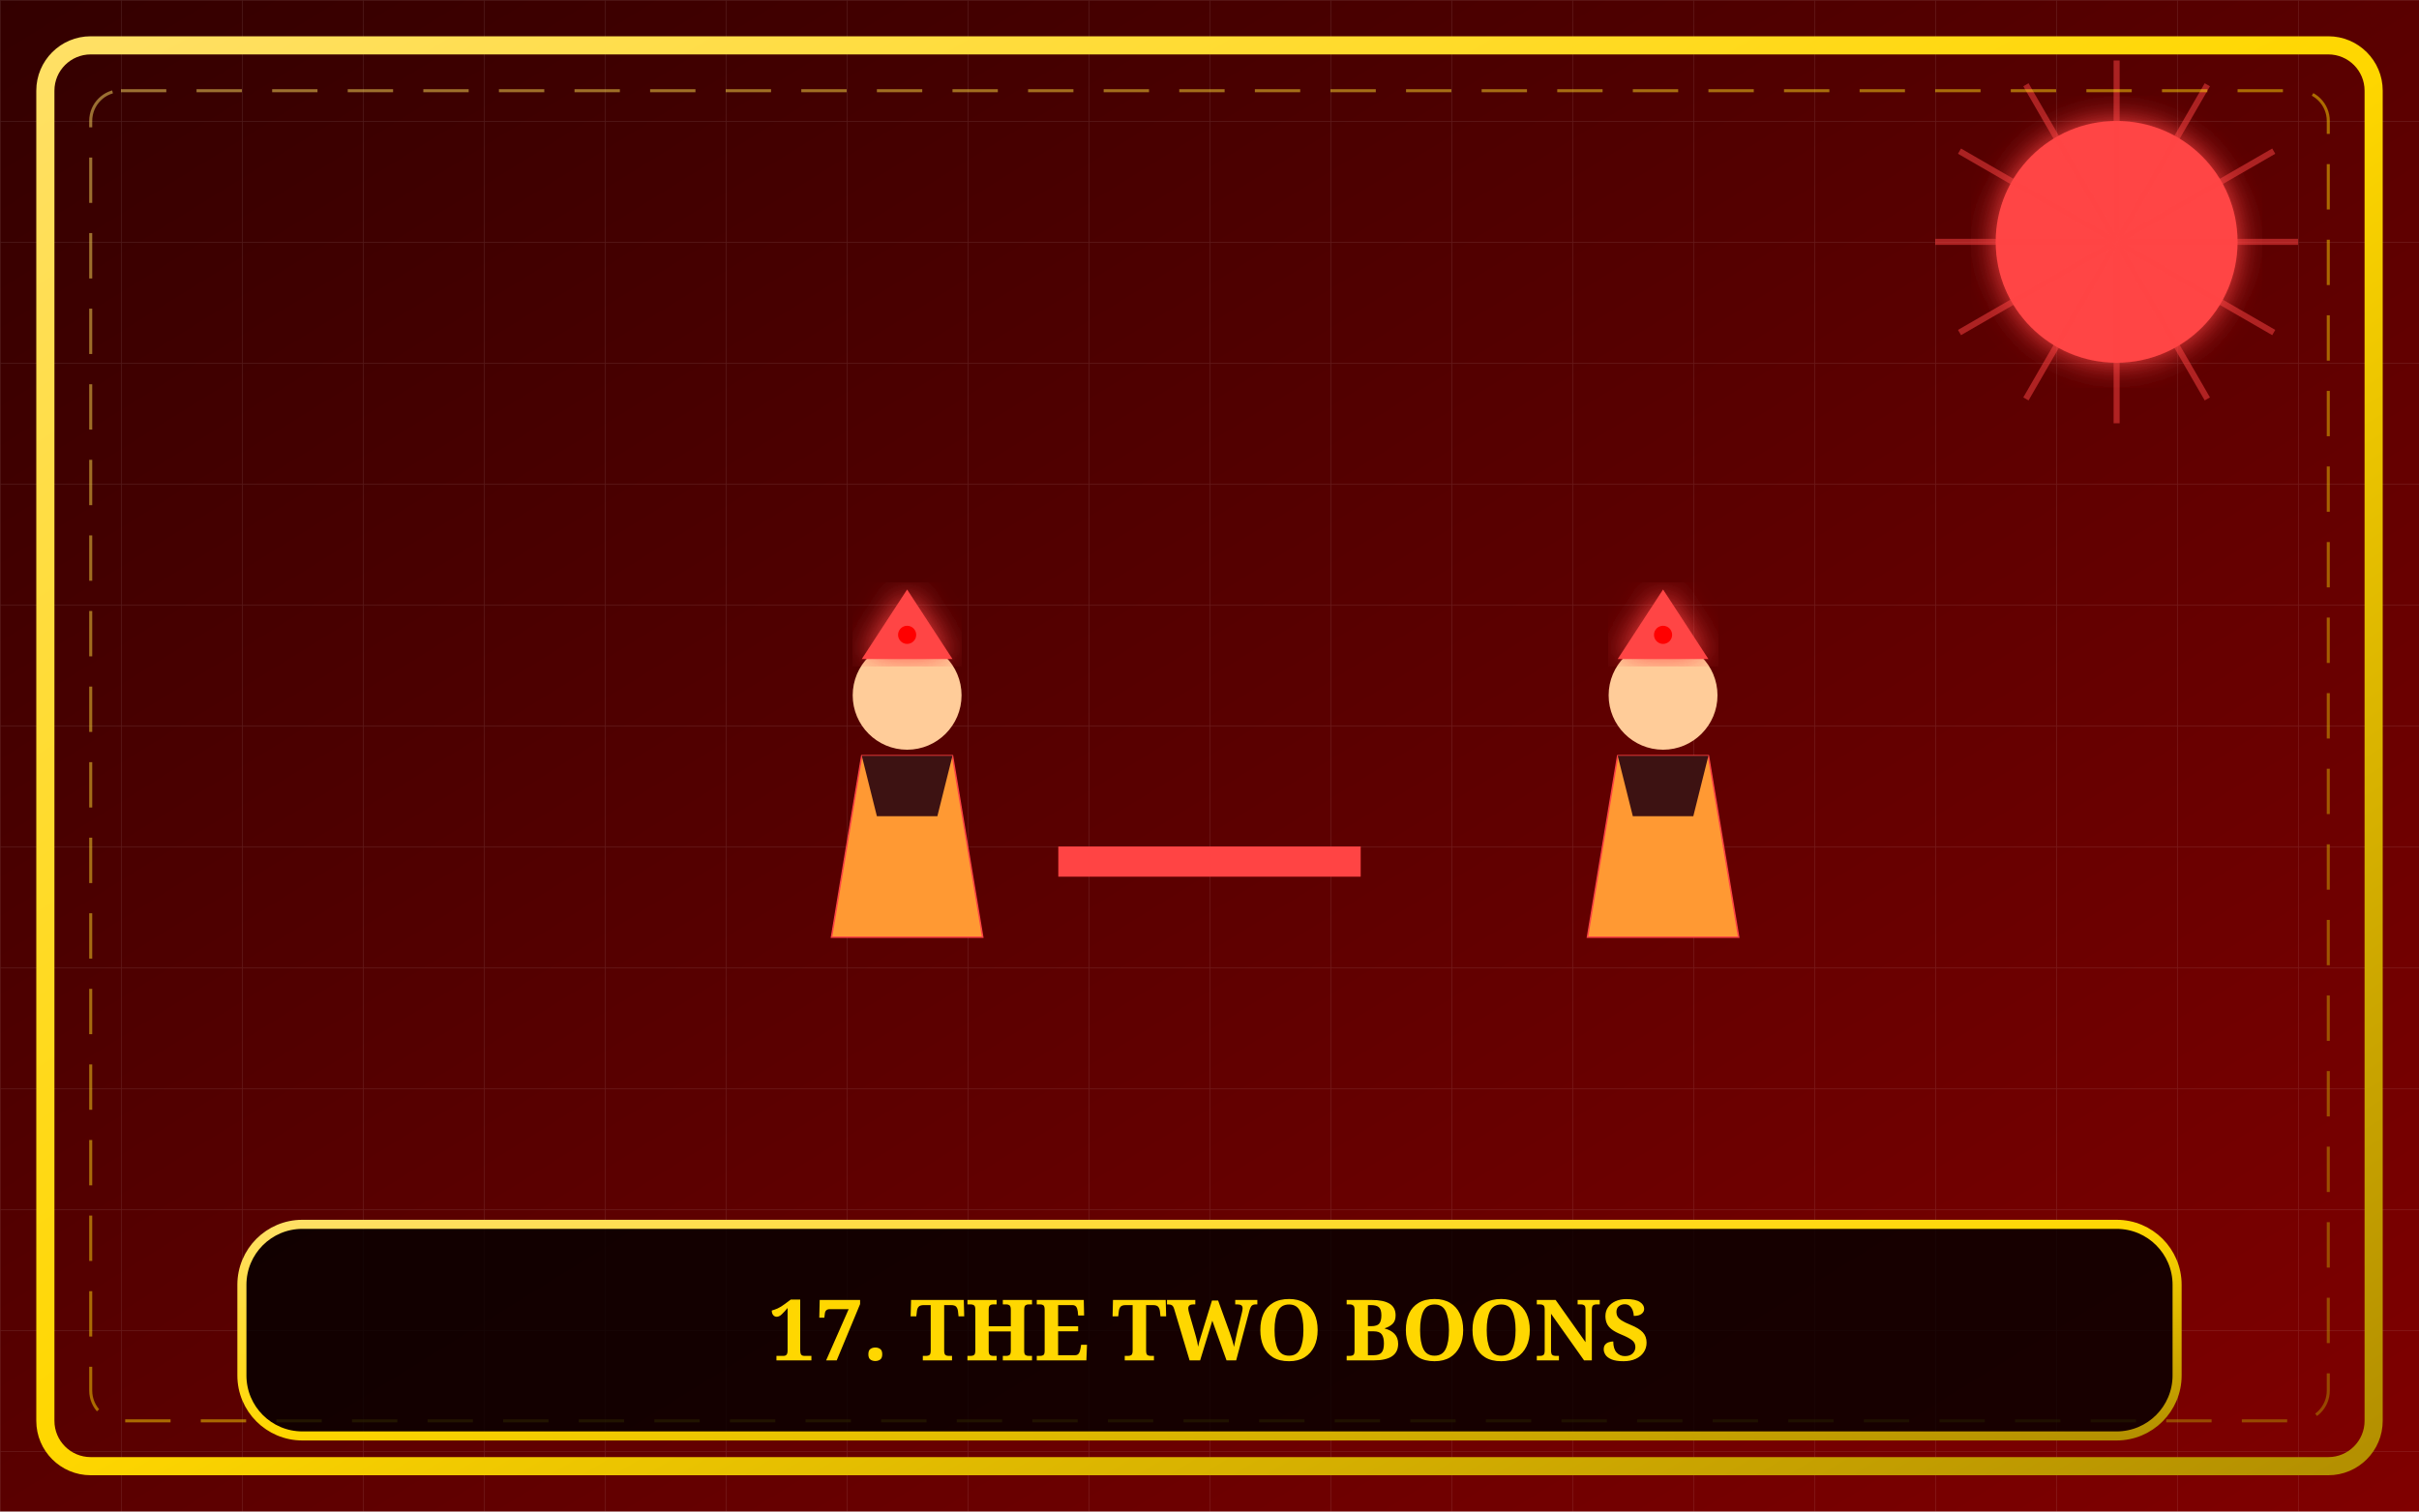
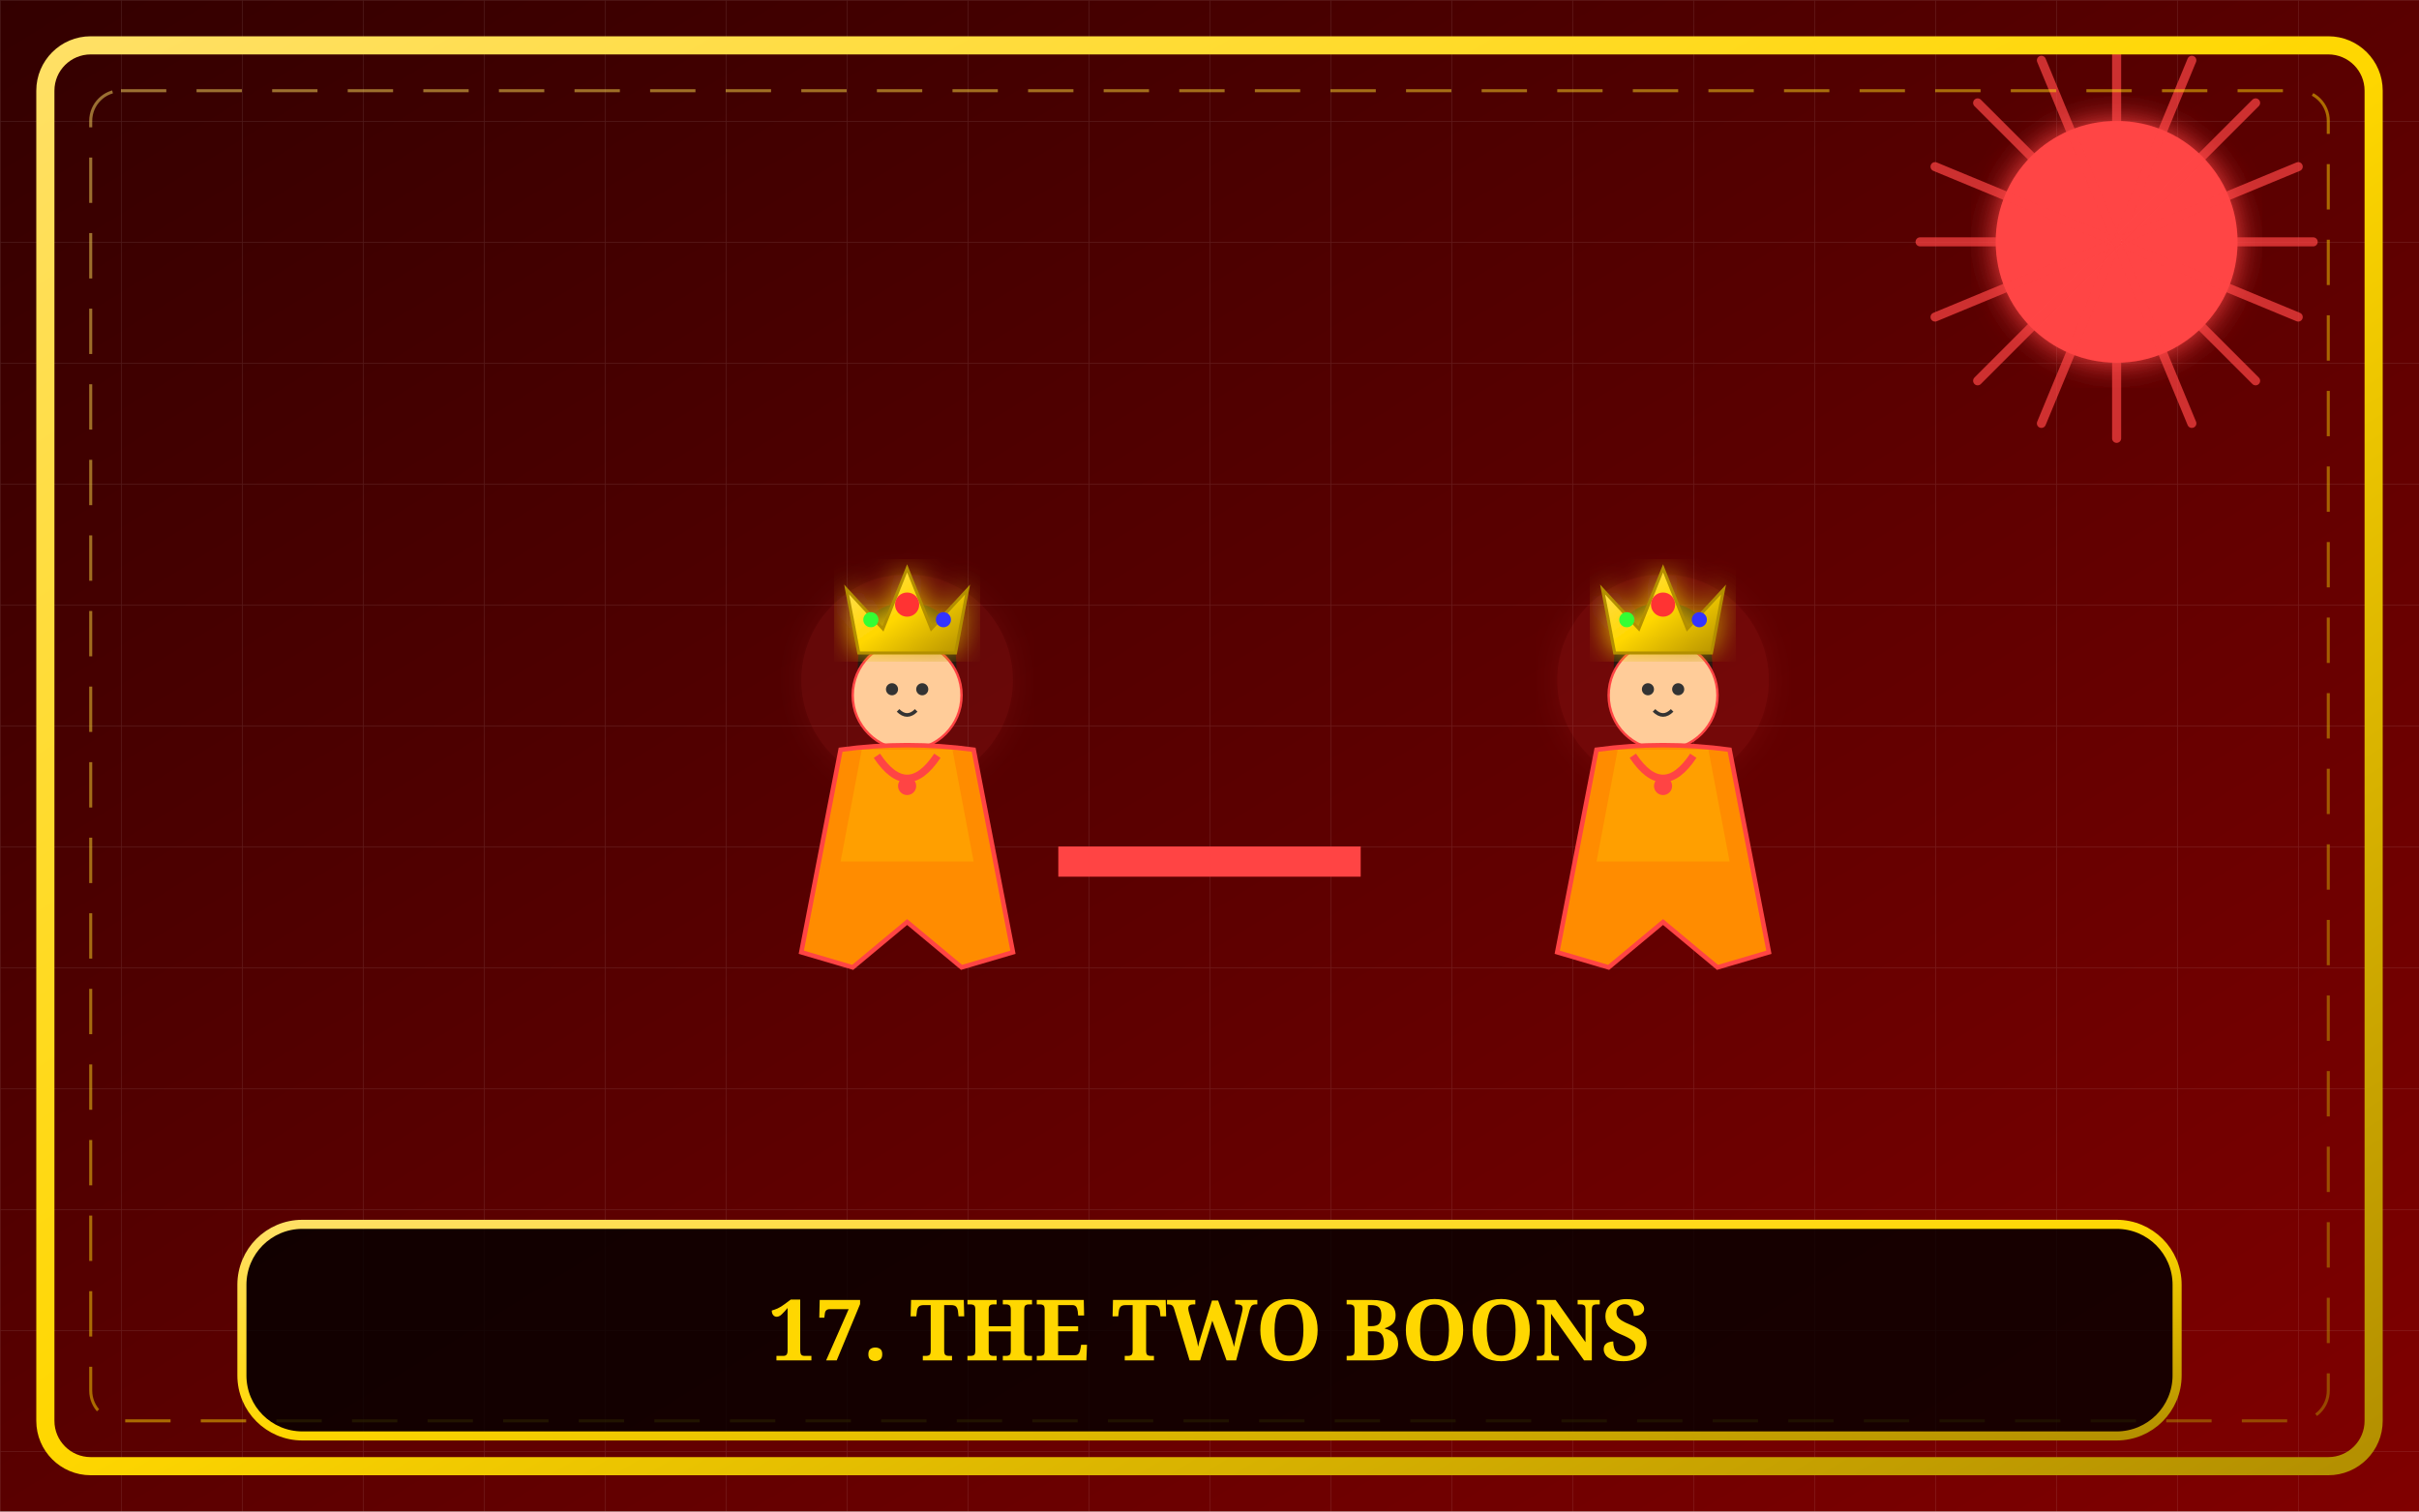
<svg xmlns="http://www.w3.org/2000/svg" viewBox="0 0 800 500" width="100%" height="100%">
  <defs>
    <linearGradient id="bg17" x1="0%" y1="0%" x2="100%" y2="100%">
      <stop offset="0%" stop-color="#330000" />
      <stop offset="100%" stop-color="#800000" />
    </linearGradient>
    <linearGradient id="goldGrad" x1="0%" y1="0%" x2="100%" y2="100%">
      <stop offset="0%" stop-color="#ffe066" />
      <stop offset="50%" stop-color="#ffd700" />
      <stop offset="100%" stop-color="#b38f00" />
    </linearGradient>
    <filter id="glow">
      <feGaussianBlur stdDeviation="5" result="blur" />
      <feMerge>
        <feMergeNode in="blur" />
        <feMergeNode in="SourceGraphic" />
      </feMerge>
    </filter>
    <pattern id="grid" width="40" height="40" patternUnits="userSpaceOnUse">
      <path d="M 40 0 L 0 0 0 40" fill="none" stroke="white" stroke-width="0.5" opacity="0.1" />
    </pattern>
  </defs>
  <rect width="800" height="500" fill="url(#bg17)" />
  <rect width="800" height="500" fill="url(#grid)" />
  <circle cx="700" cy="80" r="40" fill="#ff4444" filter="url(#glow)" />
-   <line x1="700" y1="80" x2="700" y2="20" stroke="#ff4444" stroke-width="2" transform="rotate(0, 700, 80)" opacity="0.5" />
-   <line x1="700" y1="80" x2="700" y2="20" stroke="#ff4444" stroke-width="2" transform="rotate(30, 700, 80)" opacity="0.5" />
-   <line x1="700" y1="80" x2="700" y2="20" stroke="#ff4444" stroke-width="2" transform="rotate(60, 700, 80)" opacity="0.5" />
-   <line x1="700" y1="80" x2="700" y2="20" stroke="#ff4444" stroke-width="2" transform="rotate(90, 700, 80)" opacity="0.5" />
-   <line x1="700" y1="80" x2="700" y2="20" stroke="#ff4444" stroke-width="2" transform="rotate(120, 700, 80)" opacity="0.5" />
-   <line x1="700" y1="80" x2="700" y2="20" stroke="#ff4444" stroke-width="2" transform="rotate(150, 700, 80)" opacity="0.5" />
-   <line x1="700" y1="80" x2="700" y2="20" stroke="#ff4444" stroke-width="2" transform="rotate(180, 700, 80)" opacity="0.5" />
-   <line x1="700" y1="80" x2="700" y2="20" stroke="#ff4444" stroke-width="2" transform="rotate(210, 700, 80)" opacity="0.5" />
-   <line x1="700" y1="80" x2="700" y2="20" stroke="#ff4444" stroke-width="2" transform="rotate(240, 700, 80)" opacity="0.5" />
-   <line x1="700" y1="80" x2="700" y2="20" stroke="#ff4444" stroke-width="2" transform="rotate(270, 700, 80)" opacity="0.5" />
-   <line x1="700" y1="80" x2="700" y2="20" stroke="#ff4444" stroke-width="2" transform="rotate(300, 700, 80)" opacity="0.5" />
-   <line x1="700" y1="80" x2="700" y2="20" stroke="#ff4444" stroke-width="2" transform="rotate(330, 700, 80)" opacity="0.5" />
+   <line x1="700" y1="80" x2="700" y2="15" stroke="#ff4444" stroke-width="3" stroke-linecap="round" transform="rotate(0.0, 700, 80)" opacity="0.7" />
+   <line x1="700" y1="80" x2="700" y2="15" stroke="#ff4444" stroke-width="3" stroke-linecap="round" transform="rotate(22.5, 700, 80)" opacity="0.7" />
+   <line x1="700" y1="80" x2="700" y2="15" stroke="#ff4444" stroke-width="3" stroke-linecap="round" transform="rotate(45.0, 700, 80)" opacity="0.7" />
+   <line x1="700" y1="80" x2="700" y2="15" stroke="#ff4444" stroke-width="3" stroke-linecap="round" transform="rotate(67.5, 700, 80)" opacity="0.7" />
+   <line x1="700" y1="80" x2="700" y2="15" stroke="#ff4444" stroke-width="3" stroke-linecap="round" transform="rotate(90.0, 700, 80)" opacity="0.7" />
+   <line x1="700" y1="80" x2="700" y2="15" stroke="#ff4444" stroke-width="3" stroke-linecap="round" transform="rotate(112.5, 700, 80)" opacity="0.7" />
+   <line x1="700" y1="80" x2="700" y2="15" stroke="#ff4444" stroke-width="3" stroke-linecap="round" transform="rotate(135.0, 700, 80)" opacity="0.7" />
+   <line x1="700" y1="80" x2="700" y2="15" stroke="#ff4444" stroke-width="3" stroke-linecap="round" transform="rotate(157.5, 700, 80)" opacity="0.7" />
+   <line x1="700" y1="80" x2="700" y2="15" stroke="#ff4444" stroke-width="3" stroke-linecap="round" transform="rotate(180.0, 700, 80)" opacity="0.7" />
+   <line x1="700" y1="80" x2="700" y2="15" stroke="#ff4444" stroke-width="3" stroke-linecap="round" transform="rotate(202.5, 700, 80)" opacity="0.7" />
+   <line x1="700" y1="80" x2="700" y2="15" stroke="#ff4444" stroke-width="3" stroke-linecap="round" transform="rotate(225.0, 700, 80)" opacity="0.7" />
+   <line x1="700" y1="80" x2="700" y2="15" stroke="#ff4444" stroke-width="3" stroke-linecap="round" transform="rotate(247.5, 700, 80)" opacity="0.7" />
+   <line x1="700" y1="80" x2="700" y2="15" stroke="#ff4444" stroke-width="3" stroke-linecap="round" transform="rotate(270.0, 700, 80)" opacity="0.7" />
+   <line x1="700" y1="80" x2="700" y2="15" stroke="#ff4444" stroke-width="3" stroke-linecap="round" transform="rotate(292.5, 700, 80)" opacity="0.7" />
+   <line x1="700" y1="80" x2="700" y2="15" stroke="#ff4444" stroke-width="3" stroke-linecap="round" transform="rotate(315.0, 700, 80)" opacity="0.7" />
+   <line x1="700" y1="80" x2="700" y2="15" stroke="#ff4444" stroke-width="3" stroke-linecap="round" transform="rotate(337.5, 700, 80)" opacity="0.7" />
  <rect x="15" y="15" width="770" height="470" rx="15" fill="none" stroke="url(#goldGrad)" stroke-width="6" />
  <rect x="30" y="30" width="740" height="440" rx="10" fill="none" stroke="url(#goldGrad)" stroke-width="1" stroke-dasharray="15,10" opacity="0.5" />
  <g transform="translate(0, -20)">
    <g transform="translate(300,250) scale(1)">
-       <circle cx="0" cy="-10" r="12" fill="#1a1a1a" />
-       <path d="M -15 20 L 15 20 L 25 80 L -25 80 Z" fill="#ff9933" stroke="#ff4444" stroke-width="0.5" />
-       <path d="M -15 20 L 15 20 L 10 40 L -10 40 Z" fill="#3d1212" />
-       <circle cx="0" cy="0" r="18" fill="#ffcc99" />
-       <path d="M -15 -12 L 15 -12 L 0 -35 Z" fill="#ff4444" filter="url(#glow)" />
-       <circle cx="0" cy="-20" r="3" fill="red" />
+       <circle cx="0" cy="-5" r="35" fill="#ff4444" opacity="0.12" filter="url(#glow)" />
+       <path d="M -15 -18 C -15 -35 15 -35 15 -18 C 18 -10 15 5 15 5 L -15 5 C -15 5 -18 -10 -15 -18 Z" fill="#2b1810" />
+       <circle cx="0" cy="0" r="18" fill="#ffcc99" stroke="#ff4444" stroke-width="0.8" />
+       <circle cx="-5" cy="-2" r="2" fill="#333" />
+       <circle cx="5" cy="-2" r="2" fill="#333" />
+       <path d="M -3 5 Q 0 8 3 5" fill="none" stroke="#333" stroke-width="1.2" />
+       <path d="M -16 -14 L -20 -35 L -8 -22 L 0 -42 L 8 -22 L 20 -35 L 16 -14 Z" fill="url(#goldGrad)" filter="url(#glow)" stroke="#b38f00" stroke-width="1" />
+       <circle cx="0" cy="-30" r="4" fill="#ff3333" />
+       <circle cx="-12" cy="-25" r="2.5" fill="#33ff33" />
+       <circle cx="12" cy="-25" r="2.5" fill="#3333ff" />
+       <path d="M -22 18 Q 0 15 22 18 L 35 85 L 18 90 L 0 75 L -18 90 L -35 85 Z" fill="#ff8c00" stroke="#ff4444" stroke-width="1.5" />
+       <path d="M -15 18 L 15 18 L 22 55 L -22 55 Z" fill="#ffd700" opacity="0.25" />
+       <path d="M -10 20 Q 0 35 10 20" fill="none" stroke="#ff4444" stroke-width="2.5" />
+       <circle cx="0" cy="30" r="3" fill="#ff4444" />
    </g>
    <g transform="translate(550,250) scale(1)">
-       <circle cx="0" cy="-10" r="12" fill="#1a1a1a" />
-       <path d="M -15 20 L 15 20 L 25 80 L -25 80 Z" fill="#ff9933" stroke="#ff4444" stroke-width="0.5" />
-       <path d="M -15 20 L 15 20 L 10 40 L -10 40 Z" fill="#3d1212" />
-       <circle cx="0" cy="0" r="18" fill="#ffcc99" />
-       <path d="M -15 -12 L 15 -12 L 0 -35 Z" fill="#ff4444" filter="url(#glow)" />
-       <circle cx="0" cy="-20" r="3" fill="red" />
+       <circle cx="0" cy="-5" r="35" fill="#ff4444" opacity="0.12" filter="url(#glow)" />
+       <path d="M -15 -18 C -15 -35 15 -35 15 -18 C 18 -10 15 5 15 5 L -15 5 C -15 5 -18 -10 -15 -18 Z" fill="#2b1810" />
+       <circle cx="0" cy="0" r="18" fill="#ffcc99" stroke="#ff4444" stroke-width="0.8" />
+       <circle cx="-5" cy="-2" r="2" fill="#333" />
+       <circle cx="5" cy="-2" r="2" fill="#333" />
+       <path d="M -3 5 Q 0 8 3 5" fill="none" stroke="#333" stroke-width="1.2" />
+       <path d="M -16 -14 L -20 -35 L -8 -22 L 0 -42 L 8 -22 L 20 -35 L 16 -14 Z" fill="url(#goldGrad)" filter="url(#glow)" stroke="#b38f00" stroke-width="1" />
+       <circle cx="0" cy="-30" r="4" fill="#ff3333" />
+       <circle cx="-12" cy="-25" r="2.5" fill="#33ff33" />
+       <circle cx="12" cy="-25" r="2.5" fill="#3333ff" />
+       <path d="M -22 18 Q 0 15 22 18 L 35 85 L 18 90 L 0 75 L -18 90 L -35 85 Z" fill="#ff8c00" stroke="#ff4444" stroke-width="1.5" />
+       <path d="M -15 18 L 15 18 L 22 55 L -22 55 Z" fill="#ffd700" opacity="0.25" />
+       <path d="M -10 20 Q 0 35 10 20" fill="none" stroke="#ff4444" stroke-width="2.5" />
+       <circle cx="0" cy="30" r="3" fill="#ff4444" />
    </g>
    <rect x="350" y="300" width="100" height="10" fill="#ff4444" />
  </g>
  <g transform="translate(400, 440)">
    <rect x="-320" y="-35" width="640" height="70" rx="20" fill="black" fill-opacity="0.8" stroke="url(#goldGrad)" stroke-width="3" />
    <text y="10" font-family="'Playfair Display', serif" font-size="28" font-weight="bold" fill="#ffd700" text-anchor="middle">17. THE TWO BOONS</text>
  </g>
</svg>
